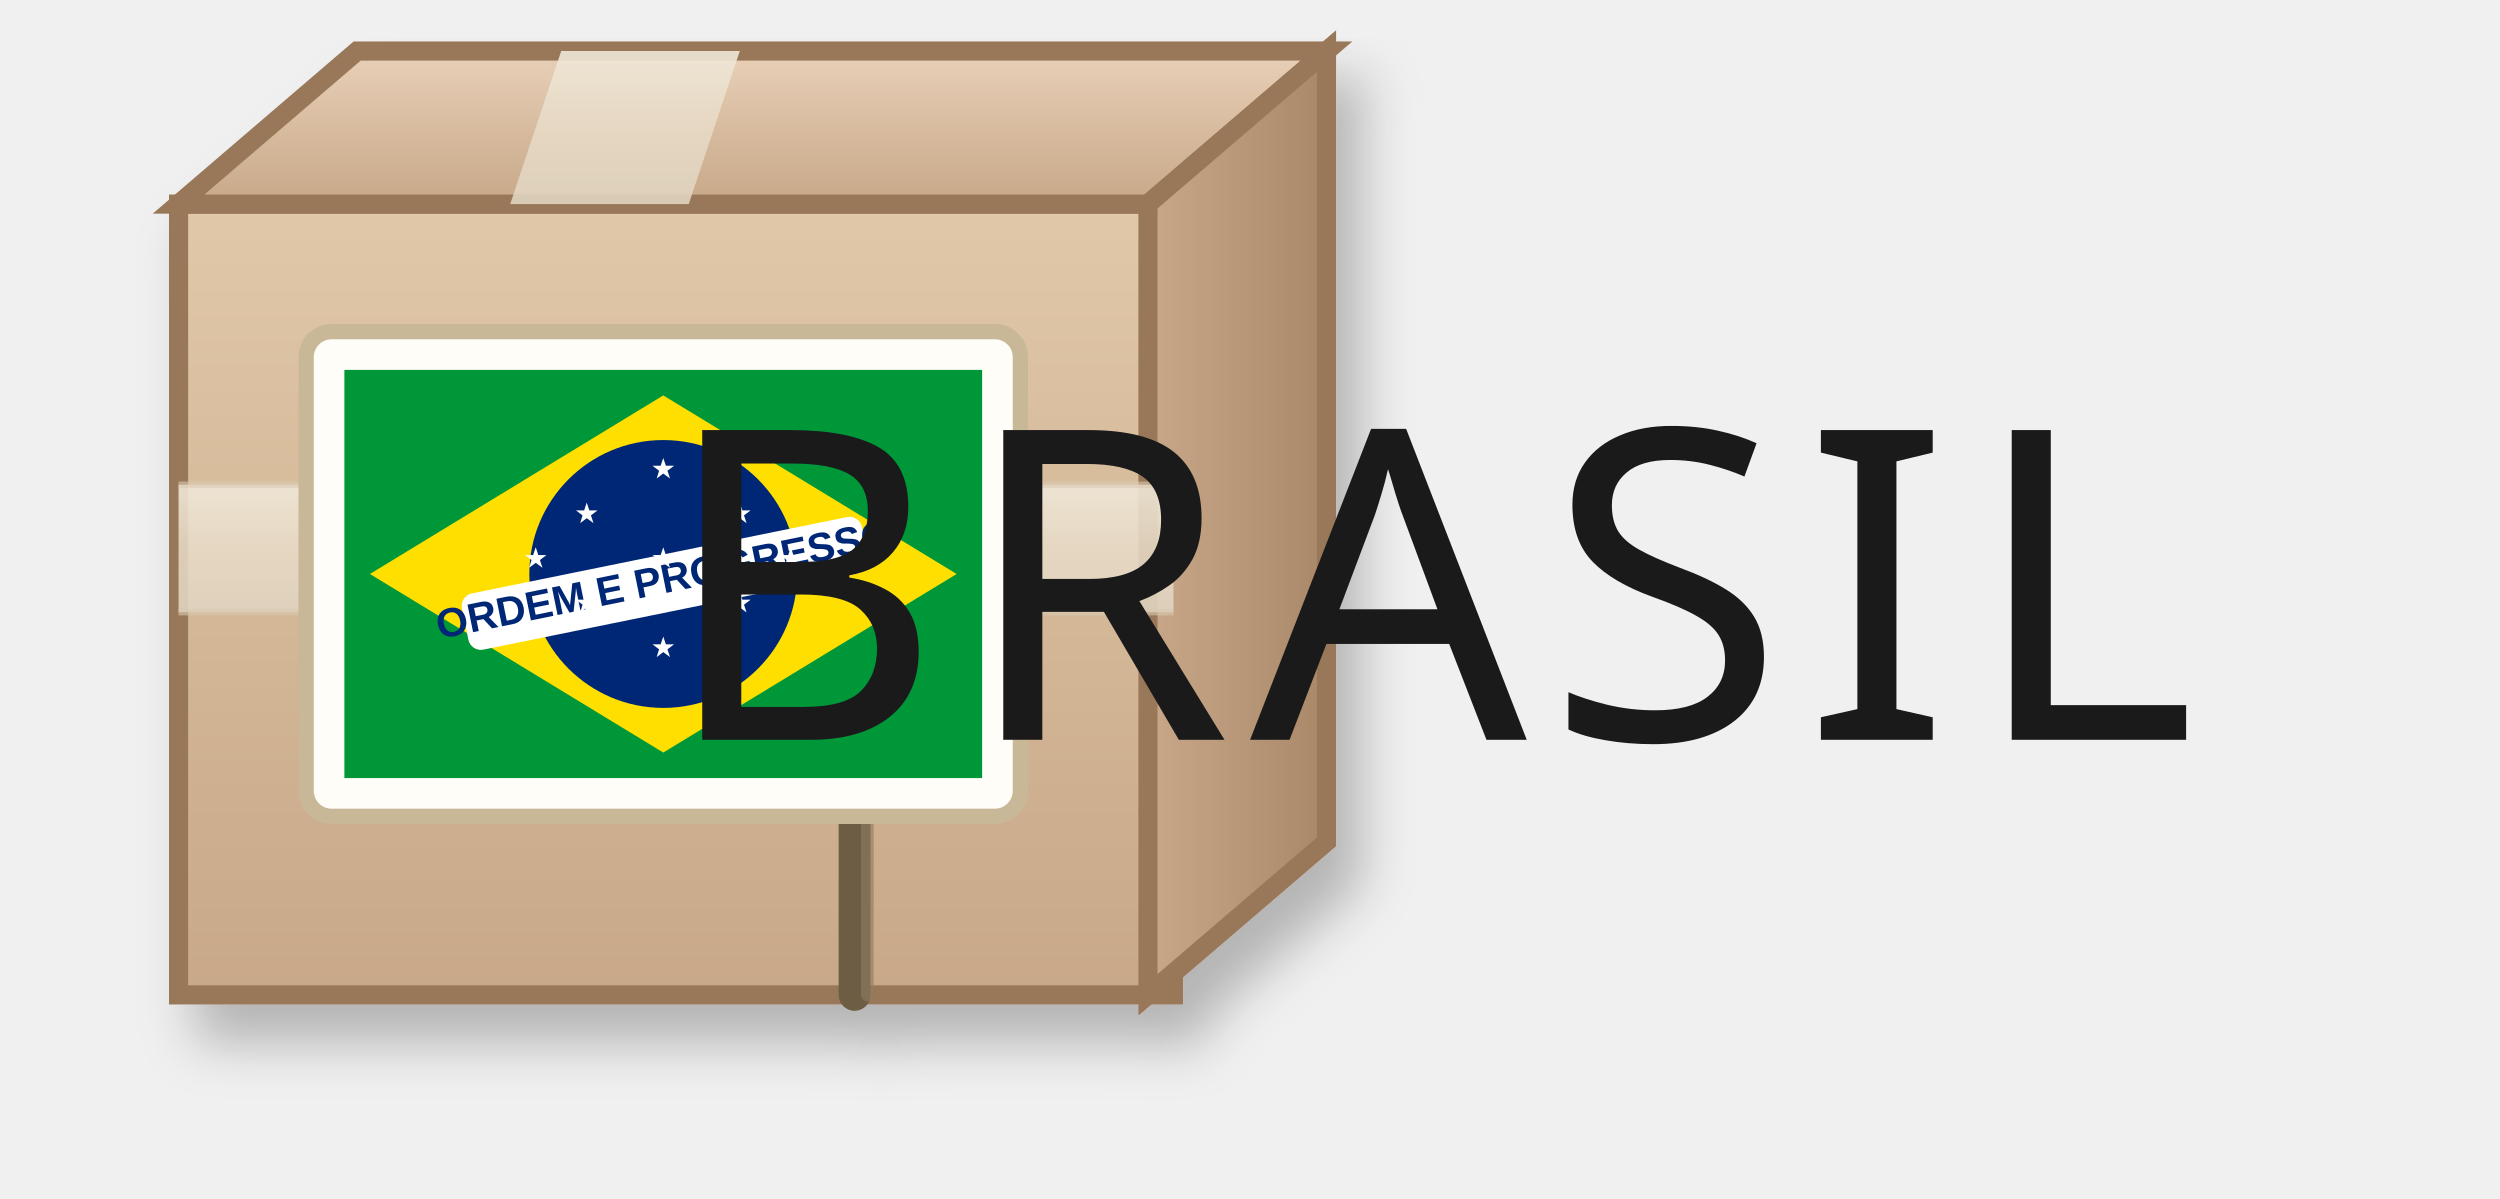
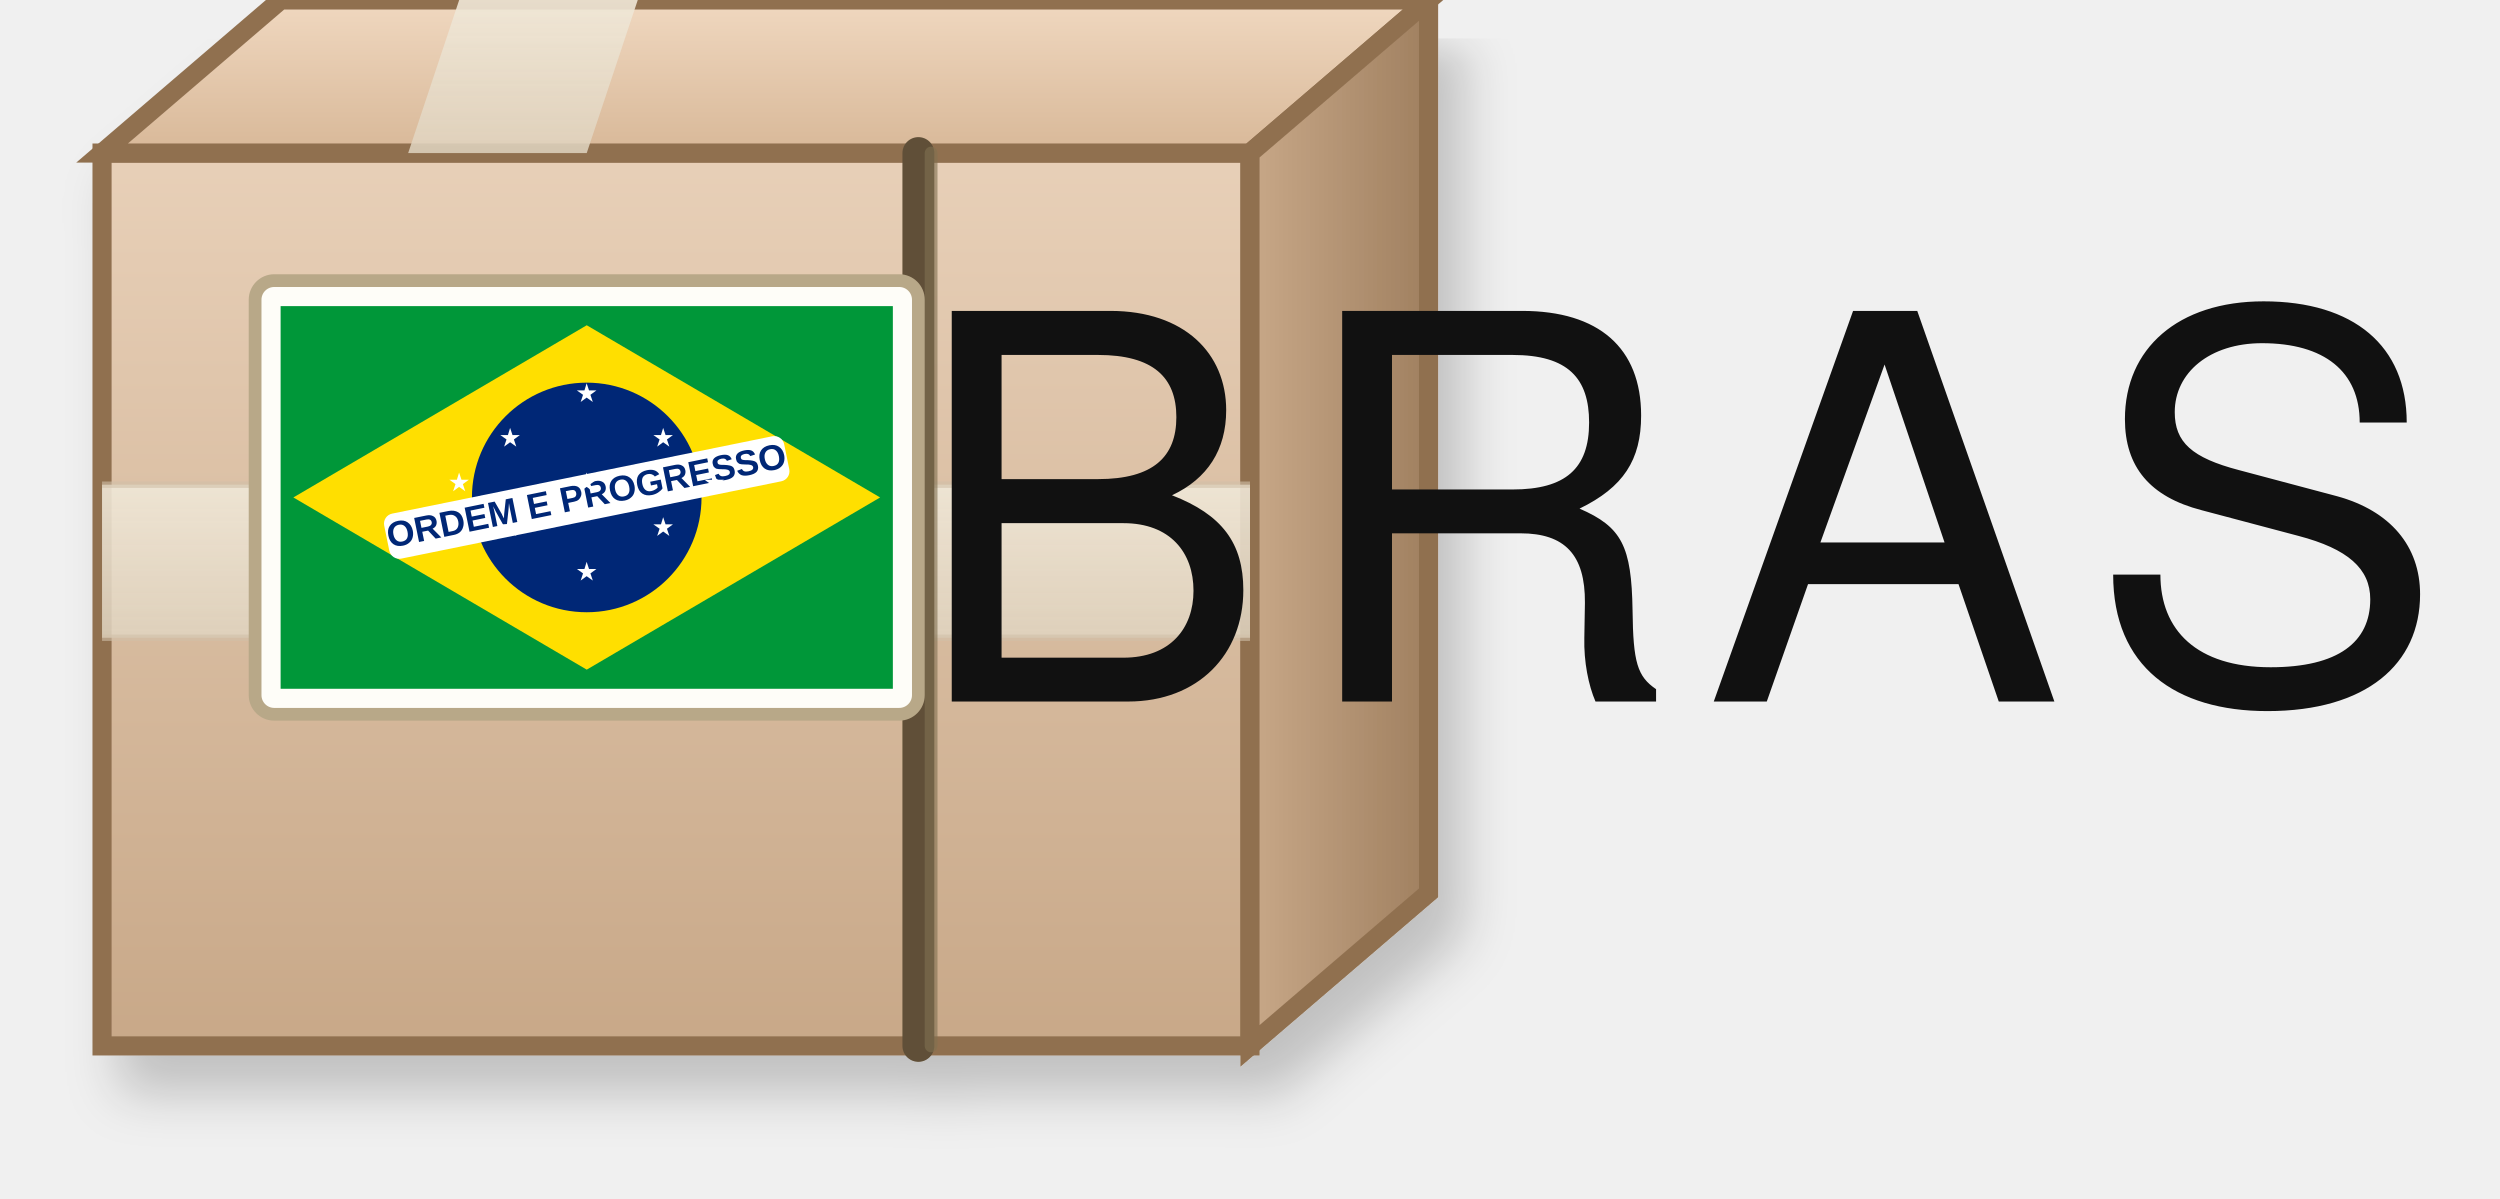
<svg xmlns="http://www.w3.org/2000/svg" viewBox="0 0 196 94" width="196" height="94" role="img" aria-label="Brasil">
  <defs>
-     <pattern id="cardboard" x="0" y="0" width="4" height="4" patternUnits="userSpaceOnUse">
-       <rect width="4" height="4" fill="#d4b896" />
-       <path d="M0,2 L4,2 M2,0 L2,4" stroke="#c4a886" stroke-width="0.3" opacity="0.4" />
-     </pattern>
-     <linearGradient id="boxTop" x1="0" y1="0" x2="0" y2="1">
+     <linearGradient id="boxFront" x1="0" y1="0" x2="0" y2="1">
      <stop offset="0%" stop-color="#e8d0b8" />
      <stop offset="100%" stop-color="#c8a888" />
    </linearGradient>
+     <linearGradient id="boxTop" x1="0" y1="0" x2="0" y2="1">
+       <stop offset="0%" stop-color="#f0d8c0" />
+       <stop offset="100%" stop-color="#d8b898" />
+     </linearGradient>
    <linearGradient id="boxSide" x1="0" y1="0" x2="1" y2="0">
      <stop offset="0%" stop-color="#c8a888" />
-       <stop offset="100%" stop-color="#a88868" />
-     </linearGradient>
-     <linearGradient id="boxFront" x1="0" y1="0" x2="0" y2="1">
-       <stop offset="0%" stop-color="#e0c8a8" />
-       <stop offset="100%" stop-color="#c8a888" />
+       <stop offset="100%" stop-color="#a08060" />
    </linearGradient>
    <linearGradient id="tapeGrad" x1="0" y1="0" x2="0" y2="1">
      <stop offset="0%" stop-color="#f0e8d8" stop-opacity="0.9" />
-       <stop offset="50%" stop-color="#e8dcc8" stop-opacity="0.85" />
-       <stop offset="100%" stop-color="#e0d4c0" stop-opacity="0.9" />
+       <stop offset="100%" stop-color="#e0d4c0" stop-opacity="0.85" />
    </linearGradient>
    <filter id="shadow" x="-20%" y="-20%" width="140%" height="140%">
-       <feDropShadow dx="2" dy="3" stdDeviation="2" flood-color="#000" flood-opacity="0.25" />
+       <feDropShadow dx="2" dy="3" stdDeviation="2" flood-color="#000" flood-opacity="0.2" />
    </filter>
  </defs>
  <g filter="url(#shadow)">
-     <rect x="14" y="16" width="78" height="62" fill="url(#boxFront)" stroke="#987858" stroke-width="1.5" />
-     <path d="M14,16 L28,4 L104,4 L90,16 Z" fill="url(#boxTop)" stroke="#987858" stroke-width="1.5" />
-     <path d="M90,16 L104,4 L104,66 L90,78 Z" fill="url(#boxSide)" stroke="#987858" stroke-width="1.5" />
-     <rect x="14" y="38" width="78" height="10" fill="url(#tapeGrad)" />
-     <path d="M14,38 L92,38 M14,48 L92,48" stroke="#d8c8b0" stroke-width="0.5" opacity="0.6" />
-     <path d="M40,16 L54,16 L58,4 L44,4 Z" fill="url(#tapeGrad)" />
-     <path d="M67,48 L67,78" stroke="#6d5d45" stroke-width="2.5" stroke-linecap="round" />
-     <path d="M68,48 L68,78" stroke="#8d7d5d" stroke-width="1" stroke-linecap="round" opacity="0.6" />
+     <rect x="8" y="12" width="90" height="70" fill="url(#boxFront)" stroke="#907050" stroke-width="1.5" />
+     <path d="M8,12 L22,0 L112,0 L98,12 Z" fill="url(#boxTop)" stroke="#907050" stroke-width="1.5" />
+     <path d="M98,12 L112,0 L112,70 L98,82 Z" fill="url(#boxSide)" stroke="#907050" stroke-width="1.5" />
+     <rect x="8" y="38" width="90" height="12" fill="url(#tapeGrad)" />
+     <line x1="8" y1="38" x2="98" y2="38" stroke="#d0c0a8" stroke-width="0.5" opacity="0.6" />
+     <line x1="8" y1="50" x2="98" y2="50" stroke="#d0c0a8" stroke-width="0.5" opacity="0.6" />
+     <path d="M32,12 L46,12 L50,0 L36,0 Z" fill="url(#tapeGrad)" />
+     <line x1="72" y1="12" x2="72" y2="82" stroke="#605038" stroke-width="2.5" stroke-linecap="round" />
+     <line x1="73" y1="12" x2="73" y2="82" stroke="#807050" stroke-width="1" stroke-linecap="round" opacity="0.6" />
  </g>
-   <g transform="translate(24, 26)">
-     <rect x="0" y="0" width="56" height="38" rx="2" fill="#fefdf8" stroke="#c8b898" stroke-width="1.2" />
-     <rect x="3" y="3" width="50" height="32" fill="#009739" />
-     <polygon points="28,5 51,19 28,33 5,19" fill="#FFDF00" />
-     <circle cx="28" cy="19" r="10.5" fill="#002776" />
-     <g transform="rotate(-11.5 28 19)">
-       <rect x="12" y="17.5" width="32" height="4.5" rx="1" fill="#FFFFFF" />
-       <text x="28" y="20.5" font-family="Arial, Helvetica, sans-serif" font-size="3.2" font-weight="bold" fill="#002776" text-anchor="middle">ORDEM E PROGRESSO</text>
+   <g transform="translate(20, 22)">
+     <rect x="0" y="0" width="52" height="34" rx="1.5" fill="#fefdf8" stroke="#b8a888" stroke-width="1" />
+     <rect x="2" y="2" width="48" height="30" fill="#009739" />
+     <polygon points="26,3.5 49,17 26,30.5 3,17" fill="#FFDF00" />
+     <circle cx="26" cy="17" r="9" fill="#002776" />
+     <g transform="rotate(-11.5 26 17)">
+       <rect x="10" y="15.2" width="32" height="3.6" rx="0.8" fill="#FFFFFF" />
+       <text x="26" y="17.8" font-family="Arial, Helvetica, sans-serif" font-size="2.8" font-weight="bold" fill="#002776" text-anchor="middle">ORDEM E PROGRESSO</text>
    </g>
-     <g fill="#FFFFFF" font-family="Arial" font-size="2.2" text-anchor="middle">
-       <text x="28" y="11.5">★</text>
-       <text x="22" y="15">★</text>
-       <text x="34" y="15">★</text>
-       <text x="18" y="18.5">★</text>
-       <text x="28" y="18.5">★</text>
-       <text x="38" y="18.5">★</text>
-       <text x="22" y="22">★</text>
-       <text x="34" y="22">★</text>
-       <text x="28" y="25.5">★</text>
+     <g fill="#FFFFFF" font-family="Arial" font-size="2" text-anchor="middle">
+       <text x="26" y="9.5">★</text>
+       <text x="20" y="13">★</text>
+       <text x="32" y="13">★</text>
+       <text x="16" y="16.5">★</text>
+       <text x="26" y="16.5">★</text>
+       <text x="36" y="16.5">★</text>
+       <text x="20" y="20">★</text>
+       <text x="32" y="20">★</text>
+       <text x="26" y="23.5">★</text>
    </g>
  </g>
-   <text x="112" y="58" font-family="Impact, 'Arial Black', sans-serif" font-size="34" font-weight="normal" fill="#1a1a1a" text-anchor="middle" letter-spacing="1.5">BRASIL</text>
+   <text x="151" y="55" font-family="Impact, 'Arial Black', 'Helvetica Neue', sans-serif" font-size="42" font-weight="normal" fill="#111" text-anchor="middle" letter-spacing="2">BRASIL</text>
</svg>
